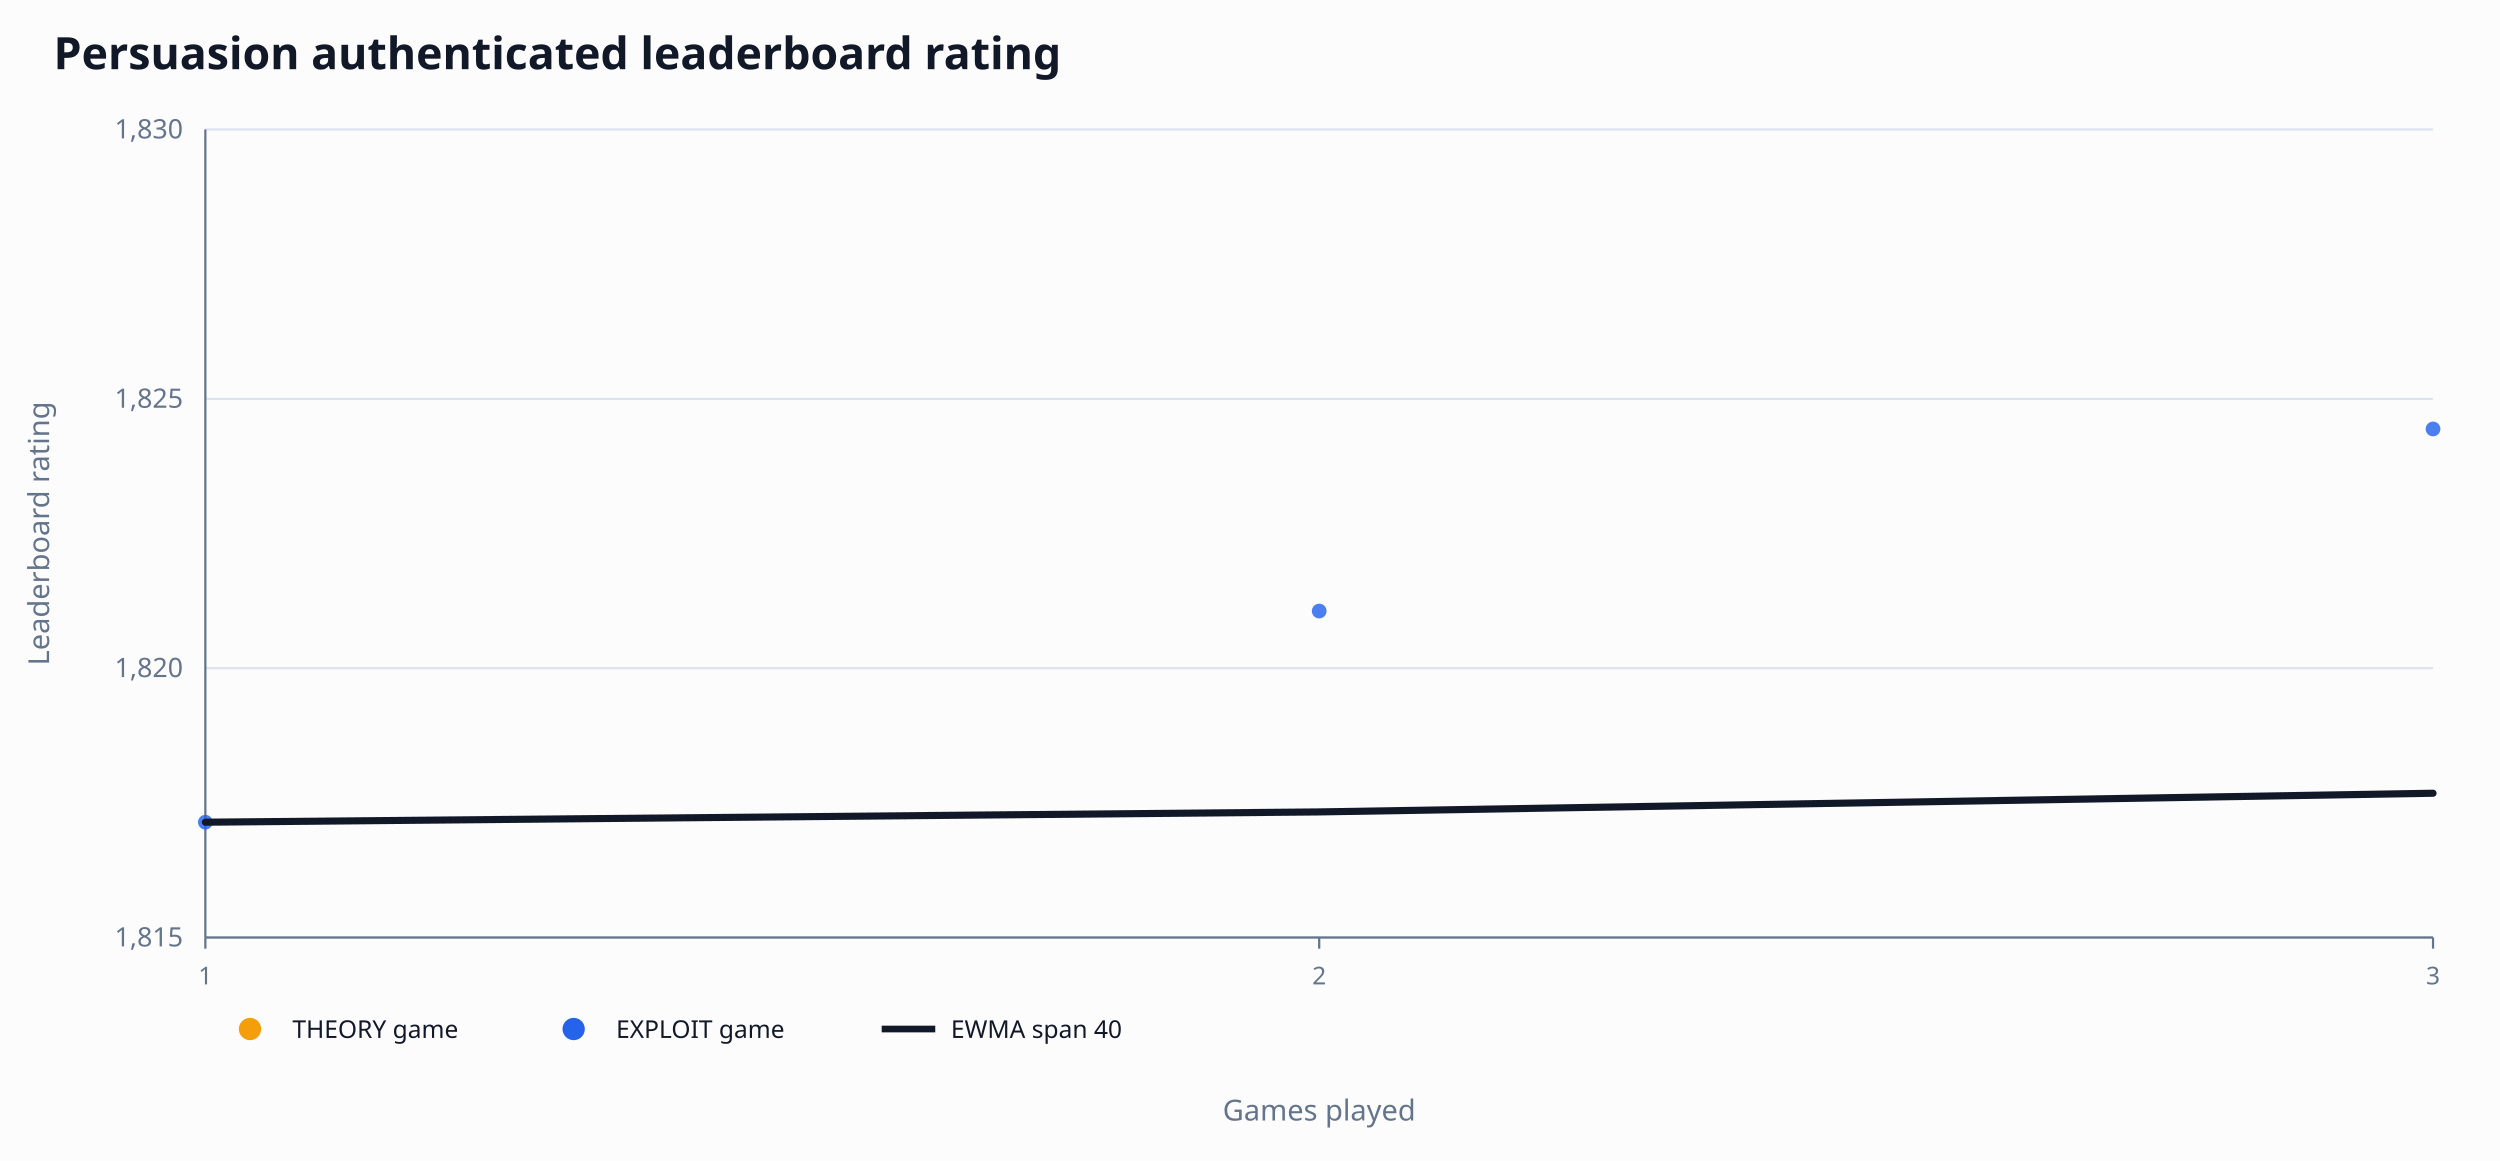
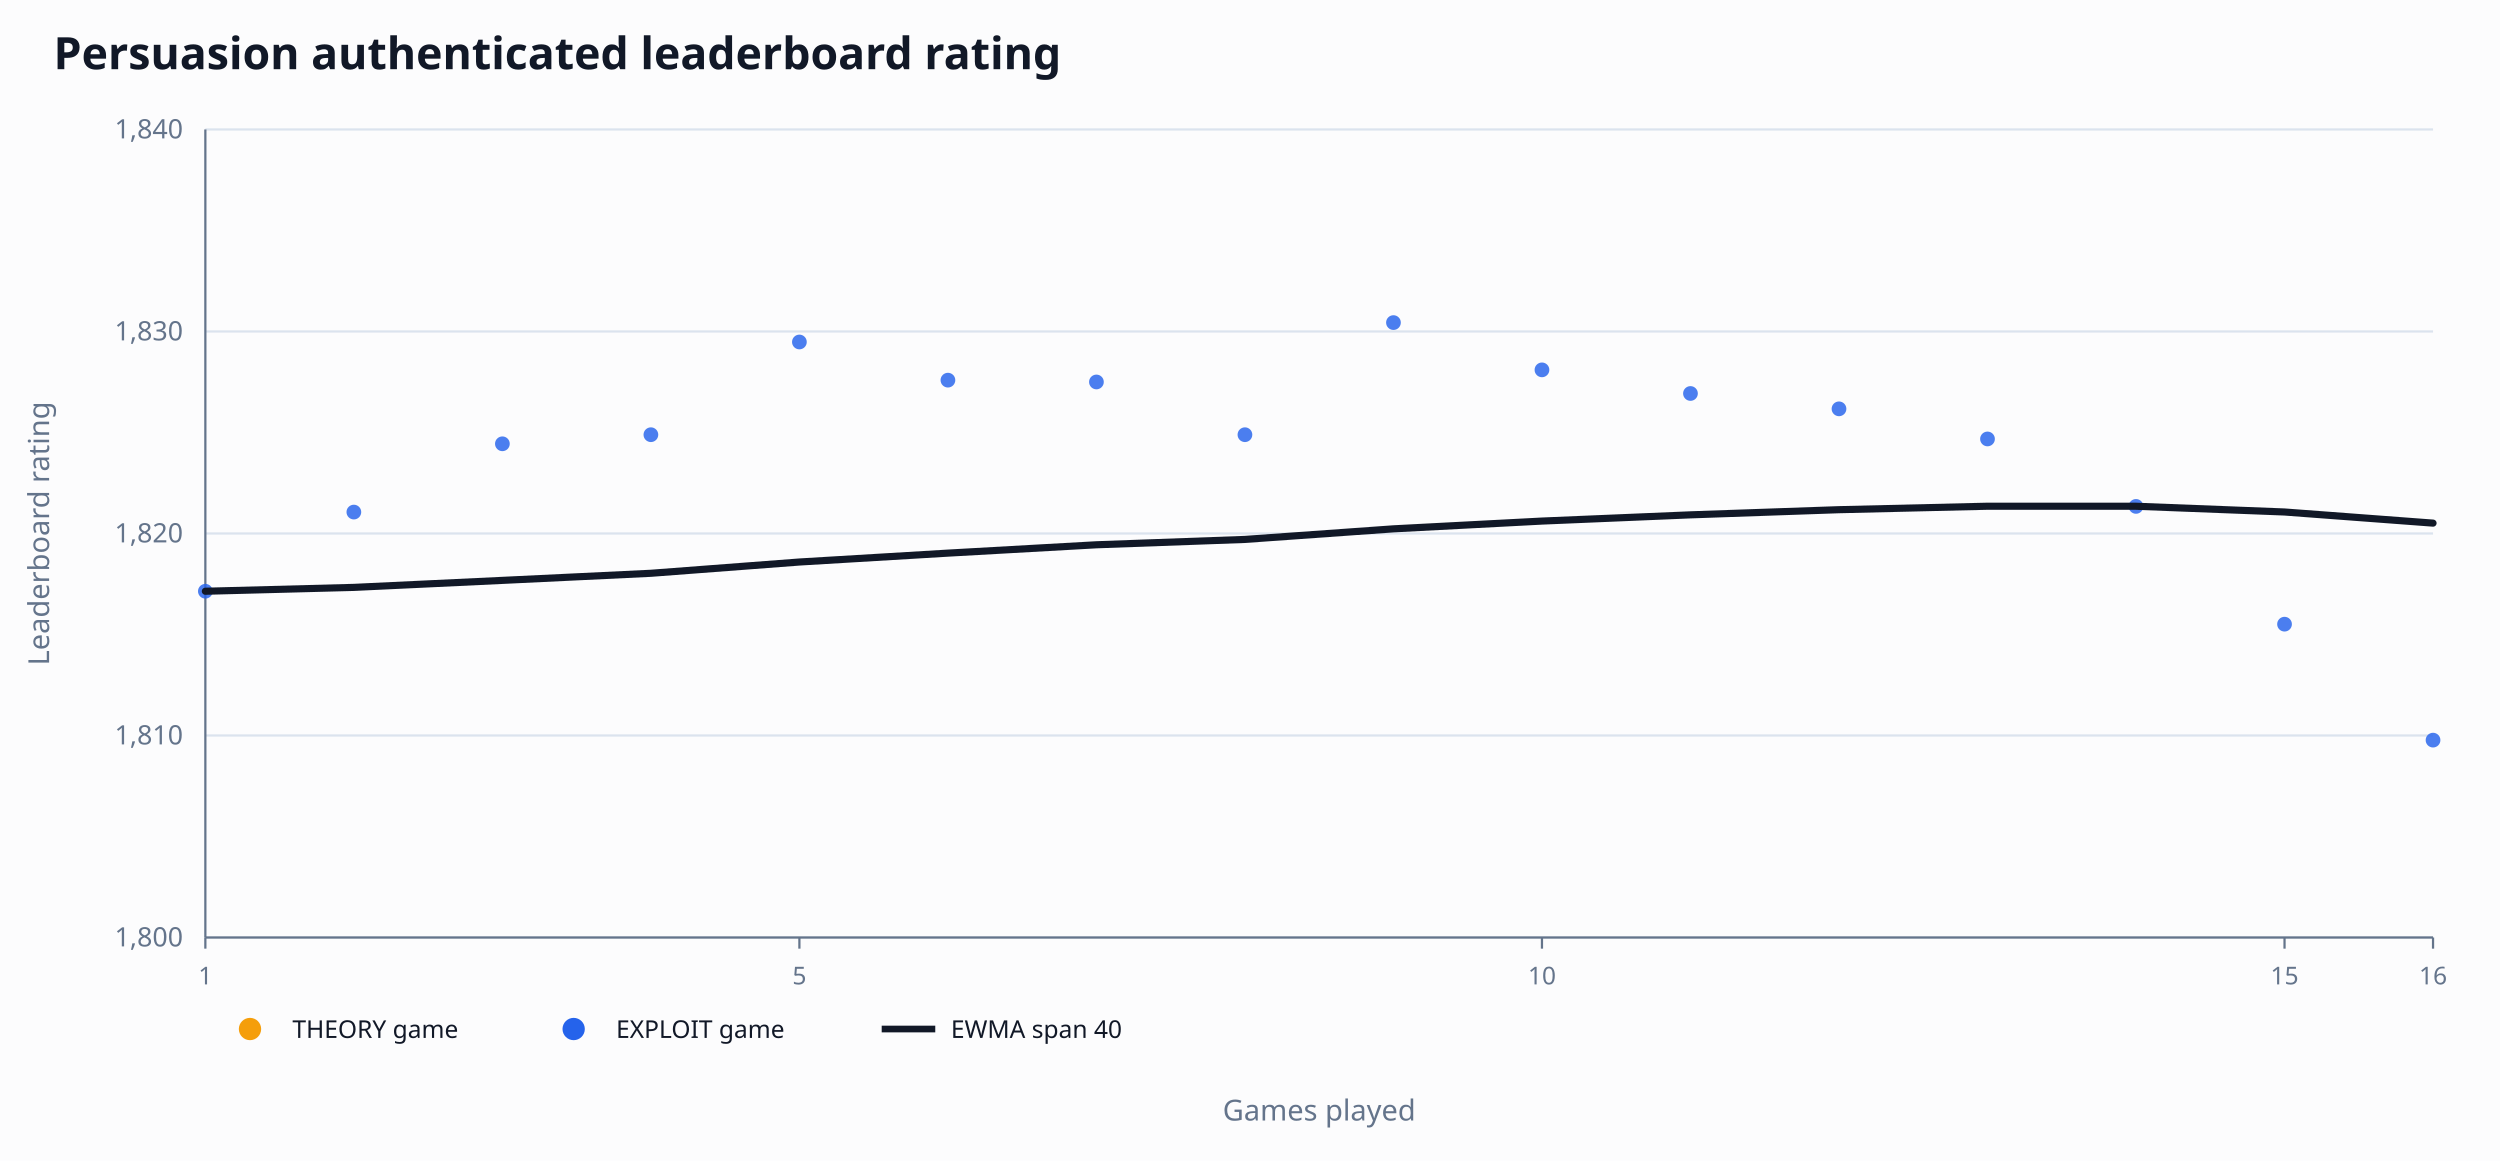
<svg xmlns="http://www.w3.org/2000/svg" width="1120" height="520" viewBox="0 0 1120 520">
  <rect width="100%" height="100%" fill="#fcfcfd" />
  <text x="24" y="31" font-family="system-ui,sans-serif" font-size="20" font-weight="700" fill="#111827">Persuasion authenticated leaderboard rating</text>
  <line x1="92" y1="420.00" x2="1090" y2="420.00" stroke="#dbe3ee" stroke-width="1" />
-   <text x="82" y="424.00" text-anchor="end" font-family="system-ui,sans-serif" font-size="12" fill="#64748b">1,815</text>
-   <line x1="92" y1="299.33" x2="1090" y2="299.33" stroke="#dbe3ee" stroke-width="1" />
-   <text x="82" y="303.33" text-anchor="end" font-family="system-ui,sans-serif" font-size="12" fill="#64748b">1,820</text>
-   <line x1="92" y1="178.67" x2="1090" y2="178.67" stroke="#dbe3ee" stroke-width="1" />
-   <text x="82" y="182.67" text-anchor="end" font-family="system-ui,sans-serif" font-size="12" fill="#64748b">1,825</text>
+   <text x="82" y="424.00" text-anchor="end" font-family="system-ui,sans-serif" font-size="12" fill="#64748b">1,800</text>
+   <line x1="92" y1="329.50" x2="1090" y2="329.50" stroke="#dbe3ee" stroke-width="1" />
+   <text x="82" y="333.50" text-anchor="end" font-family="system-ui,sans-serif" font-size="12" fill="#64748b">1,810</text>
+   <line x1="92" y1="239.00" x2="1090" y2="239.00" stroke="#dbe3ee" stroke-width="1" />
+   <text x="82" y="243.00" text-anchor="end" font-family="system-ui,sans-serif" font-size="12" fill="#64748b">1,820</text>
+   <line x1="92" y1="148.50" x2="1090" y2="148.50" stroke="#dbe3ee" stroke-width="1" />
+   <text x="82" y="152.50" text-anchor="end" font-family="system-ui,sans-serif" font-size="12" fill="#64748b">1,830</text>
  <line x1="92" y1="58.00" x2="1090" y2="58.00" stroke="#dbe3ee" stroke-width="1" />
-   <text x="82" y="62.00" text-anchor="end" font-family="system-ui,sans-serif" font-size="12" fill="#64748b">1,830</text>
+   <text x="82" y="62.00" text-anchor="end" font-family="system-ui,sans-serif" font-size="12" fill="#64748b">1,840</text>
  <line x1="92.00" y1="420" x2="92.00" y2="425" stroke="#64748b" />
  <text x="92.00" y="441" text-anchor="middle" font-family="system-ui,sans-serif" font-size="11" fill="#64748b">1</text>
-   <line x1="591.00" y1="420" x2="591.00" y2="425" stroke="#64748b" />
-   <text x="591.00" y="441" text-anchor="middle" font-family="system-ui,sans-serif" font-size="11" fill="#64748b">2</text>
+   <line x1="358.13" y1="420" x2="358.13" y2="425" stroke="#64748b" />
+   <text x="358.13" y="441" text-anchor="middle" font-family="system-ui,sans-serif" font-size="11" fill="#64748b">5</text>
+   <line x1="690.80" y1="420" x2="690.80" y2="425" stroke="#64748b" />
+   <text x="690.80" y="441" text-anchor="middle" font-family="system-ui,sans-serif" font-size="11" fill="#64748b">10</text>
+   <line x1="1023.47" y1="420" x2="1023.47" y2="425" stroke="#64748b" />
+   <text x="1023.47" y="441" text-anchor="middle" font-family="system-ui,sans-serif" font-size="11" fill="#64748b">15</text>
  <line x1="1090.00" y1="420" x2="1090.00" y2="425" stroke="#64748b" />
-   <text x="1090.00" y="441" text-anchor="middle" font-family="system-ui,sans-serif" font-size="11" fill="#64748b">3</text>
+   <text x="1090.00" y="441" text-anchor="middle" font-family="system-ui,sans-serif" font-size="11" fill="#64748b">16</text>
  <line x1="92" y1="58" x2="92" y2="420" stroke="#64748b" />
  <line x1="92" y1="420" x2="1090" y2="420" stroke="#64748b" />
  <text x="591.00" y="502" text-anchor="middle" font-family="system-ui,sans-serif" font-size="13" fill="#64748b">Games played</text>
  <text x="22" y="239.00" text-anchor="middle" transform="rotate(-90 22 239.00)" font-family="system-ui,sans-serif" font-size="13" fill="#64748b">Leaderboard rating</text>
-   <circle cx="92.00" cy="368.35" r="3.3" fill="#2563eb" opacity="0.82" />
-   <circle cx="591.00" cy="273.75" r="3.3" fill="#2563eb" opacity="0.82" />
-   <circle cx="1090.00" cy="192.18" r="3.3" fill="#2563eb" opacity="0.82" />
-   <polyline points="92.00,368.35 591.00,363.74 1090.00,355.37" fill="none" stroke="#111827" stroke-width="3.2" stroke-linejoin="round" stroke-linecap="round" />
+   <circle cx="92.00" cy="264.88" r="3.3" fill="#2563eb" opacity="0.82" />
+   <circle cx="158.53" cy="229.41" r="3.3" fill="#2563eb" opacity="0.82" />
+   <circle cx="225.07" cy="198.82" r="3.3" fill="#2563eb" opacity="0.82" />
+   <circle cx="291.60" cy="194.75" r="3.3" fill="#2563eb" opacity="0.82" />
+   <circle cx="358.13" cy="153.21" r="3.3" fill="#2563eb" opacity="0.82" />
+   <circle cx="424.67" cy="170.31" r="3.3" fill="#2563eb" opacity="0.82" />
+   <circle cx="491.20" cy="171.12" r="3.3" fill="#2563eb" opacity="0.82" />
+   <circle cx="557.73" cy="194.75" r="3.3" fill="#2563eb" opacity="0.82" />
+   <circle cx="624.27" cy="144.52" r="3.3" fill="#2563eb" opacity="0.82" />
+   <circle cx="690.80" cy="165.70" r="3.3" fill="#2563eb" opacity="0.82" />
+   <circle cx="757.33" cy="176.28" r="3.3" fill="#2563eb" opacity="0.82" />
+   <circle cx="823.87" cy="183.16" r="3.3" fill="#2563eb" opacity="0.82" />
+   <circle cx="890.40" cy="196.65" r="3.3" fill="#2563eb" opacity="0.82" />
+   <circle cx="956.93" cy="226.87" r="3.3" fill="#2563eb" opacity="0.82" />
+   <circle cx="1023.47" cy="279.63" r="3.3" fill="#2563eb" opacity="0.82" />
+   <circle cx="1090.00" cy="331.58" r="3.3" fill="#2563eb" opacity="0.82" />
+   <polyline points="92.00,264.88 158.53,263.15 225.07,260.01 291.60,256.83 358.13,251.78 424.67,247.80 491.20,244.06 557.73,241.66 624.27,236.92 690.80,233.44 757.33,230.65 823.87,228.34 890.40,226.79 956.93,226.80 1023.47,229.37 1090.00,234.36" fill="none" stroke="#111827" stroke-width="3.2" stroke-linejoin="round" stroke-linecap="round" />
  <circle cx="112" cy="461" r="5" fill="#f59e0b" />
  <text x="131" y="465" font-family="system-ui,sans-serif" font-size="11" fill="#111827">THEORY game</text>
  <circle cx="257" cy="461" r="5" fill="#2563eb" />
  <text x="276" y="465" font-family="system-ui,sans-serif" font-size="11" fill="#111827">EXPLOIT game</text>
  <line x1="395" y1="461" x2="419" y2="461" stroke="#111827" stroke-width="3" />
  <text x="426" y="465" font-family="system-ui,sans-serif" font-size="11" fill="#111827">EWMA span 40</text>
</svg>
